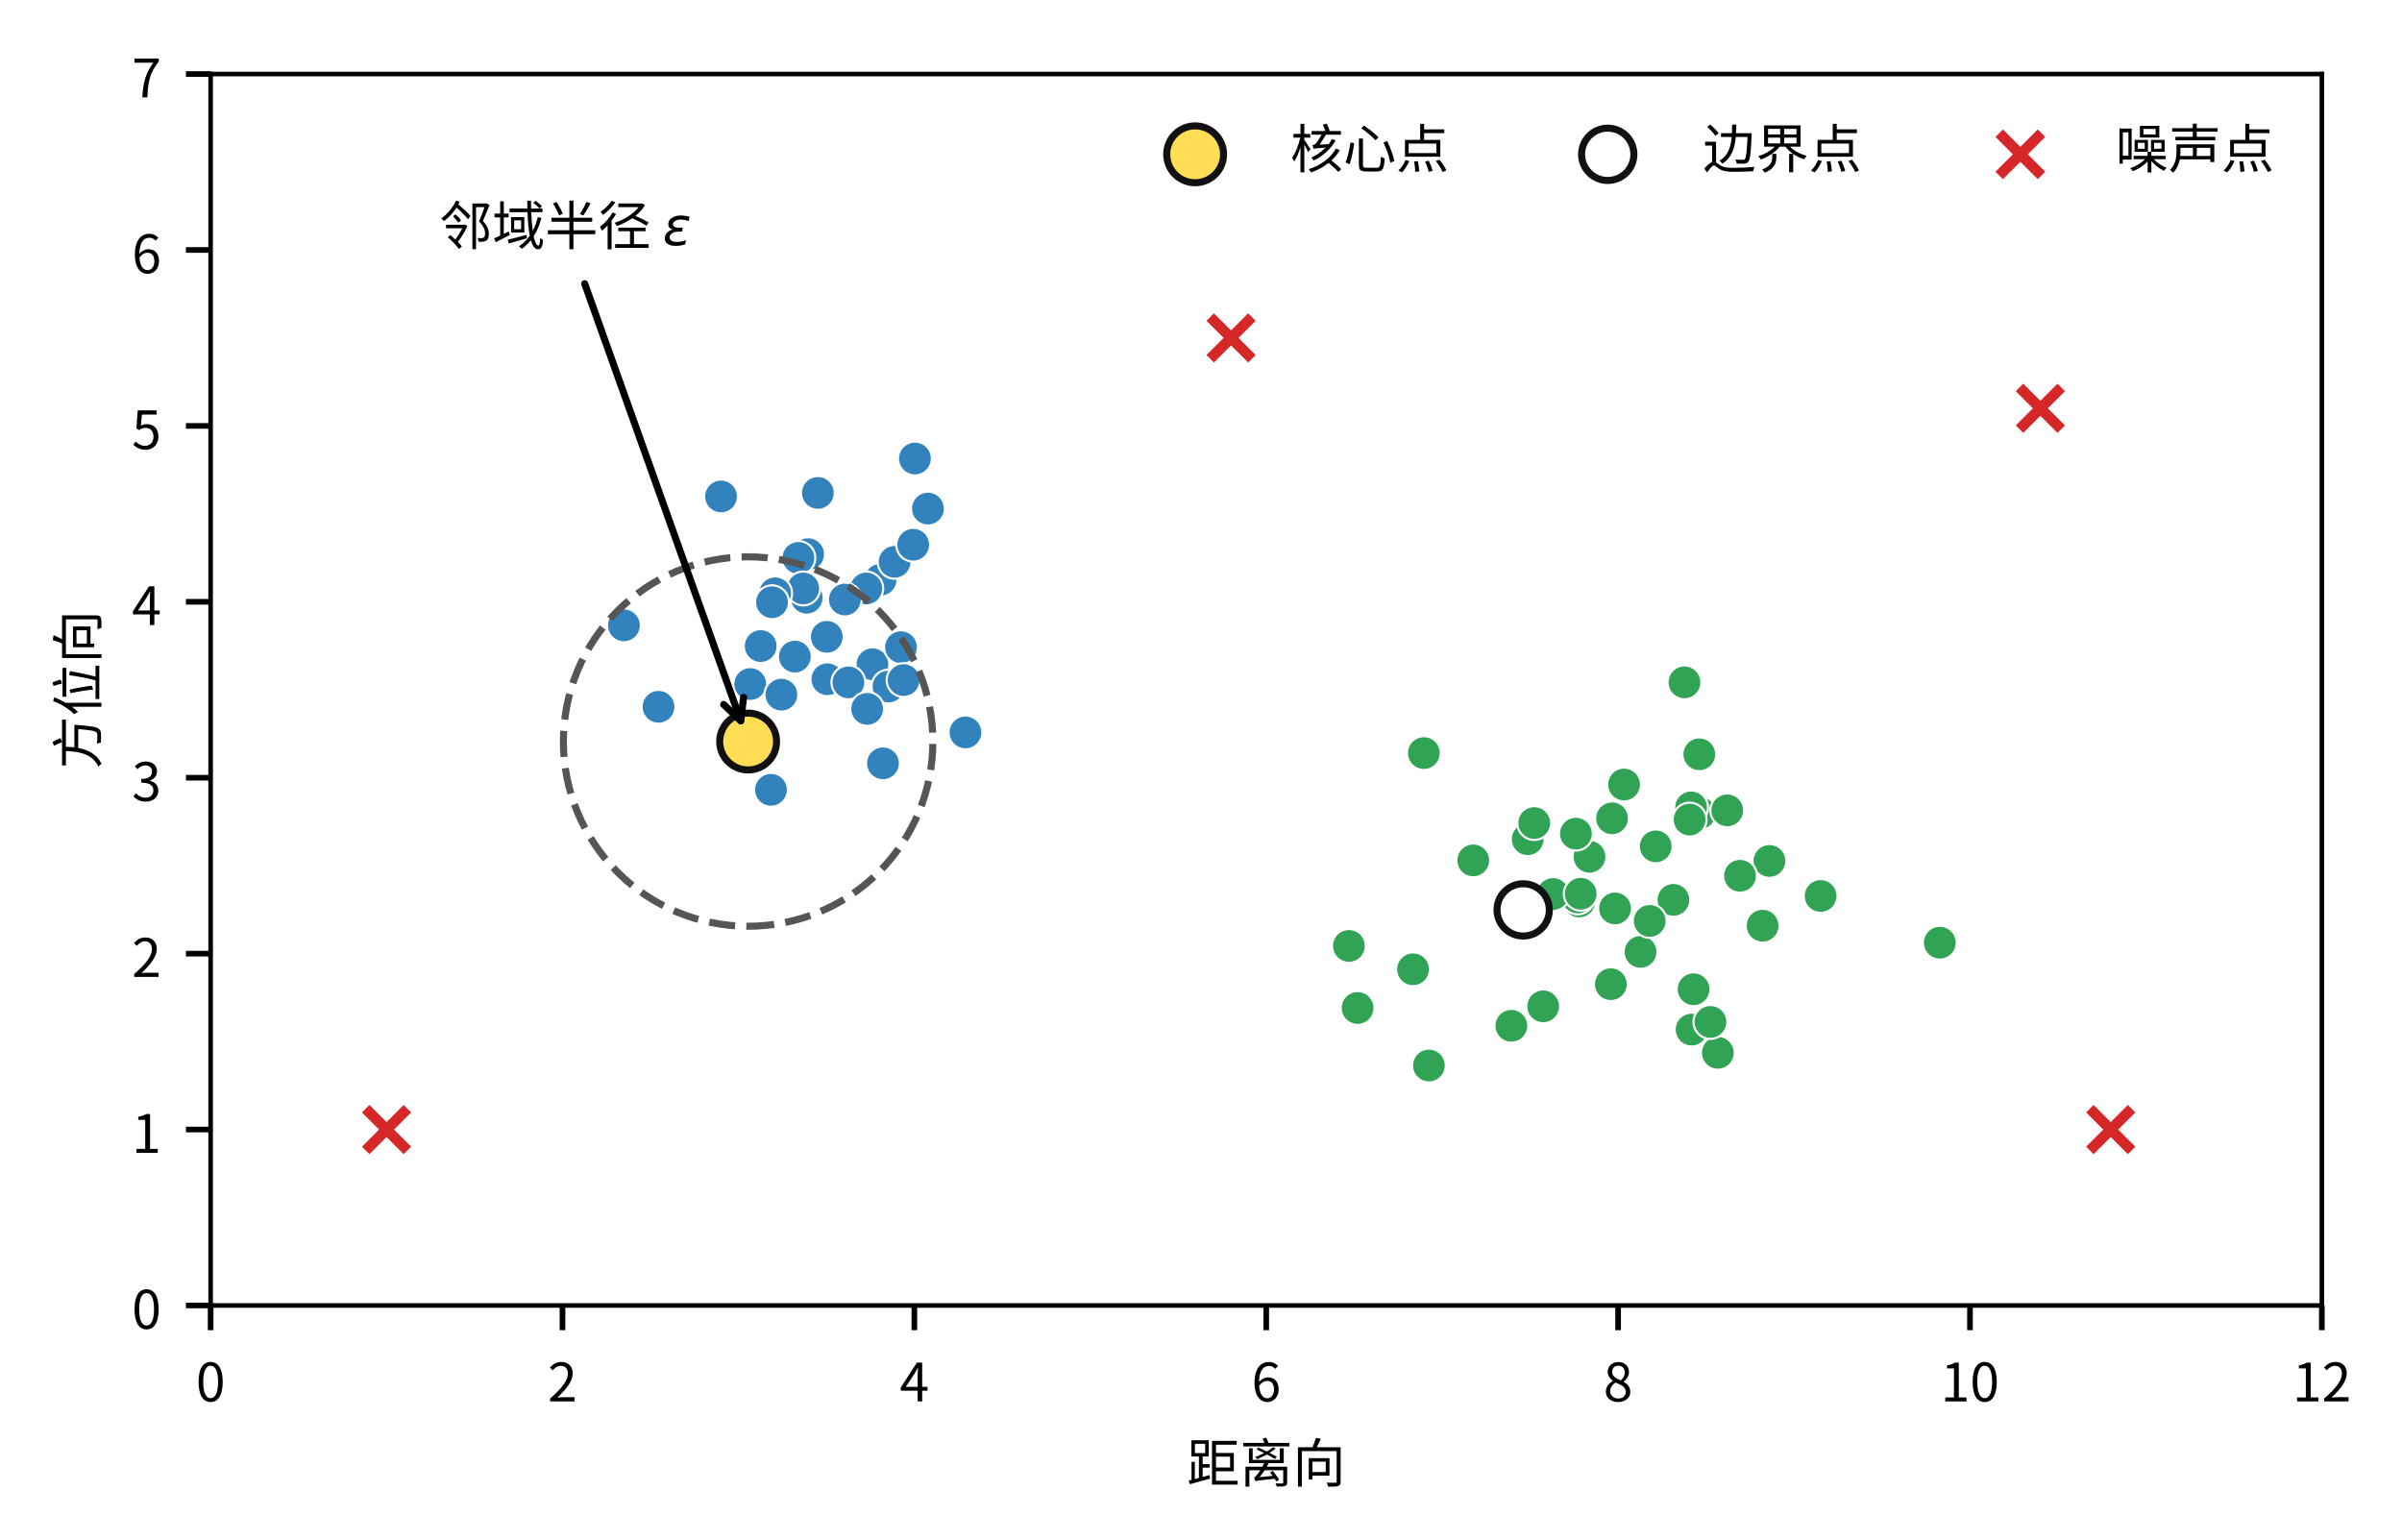
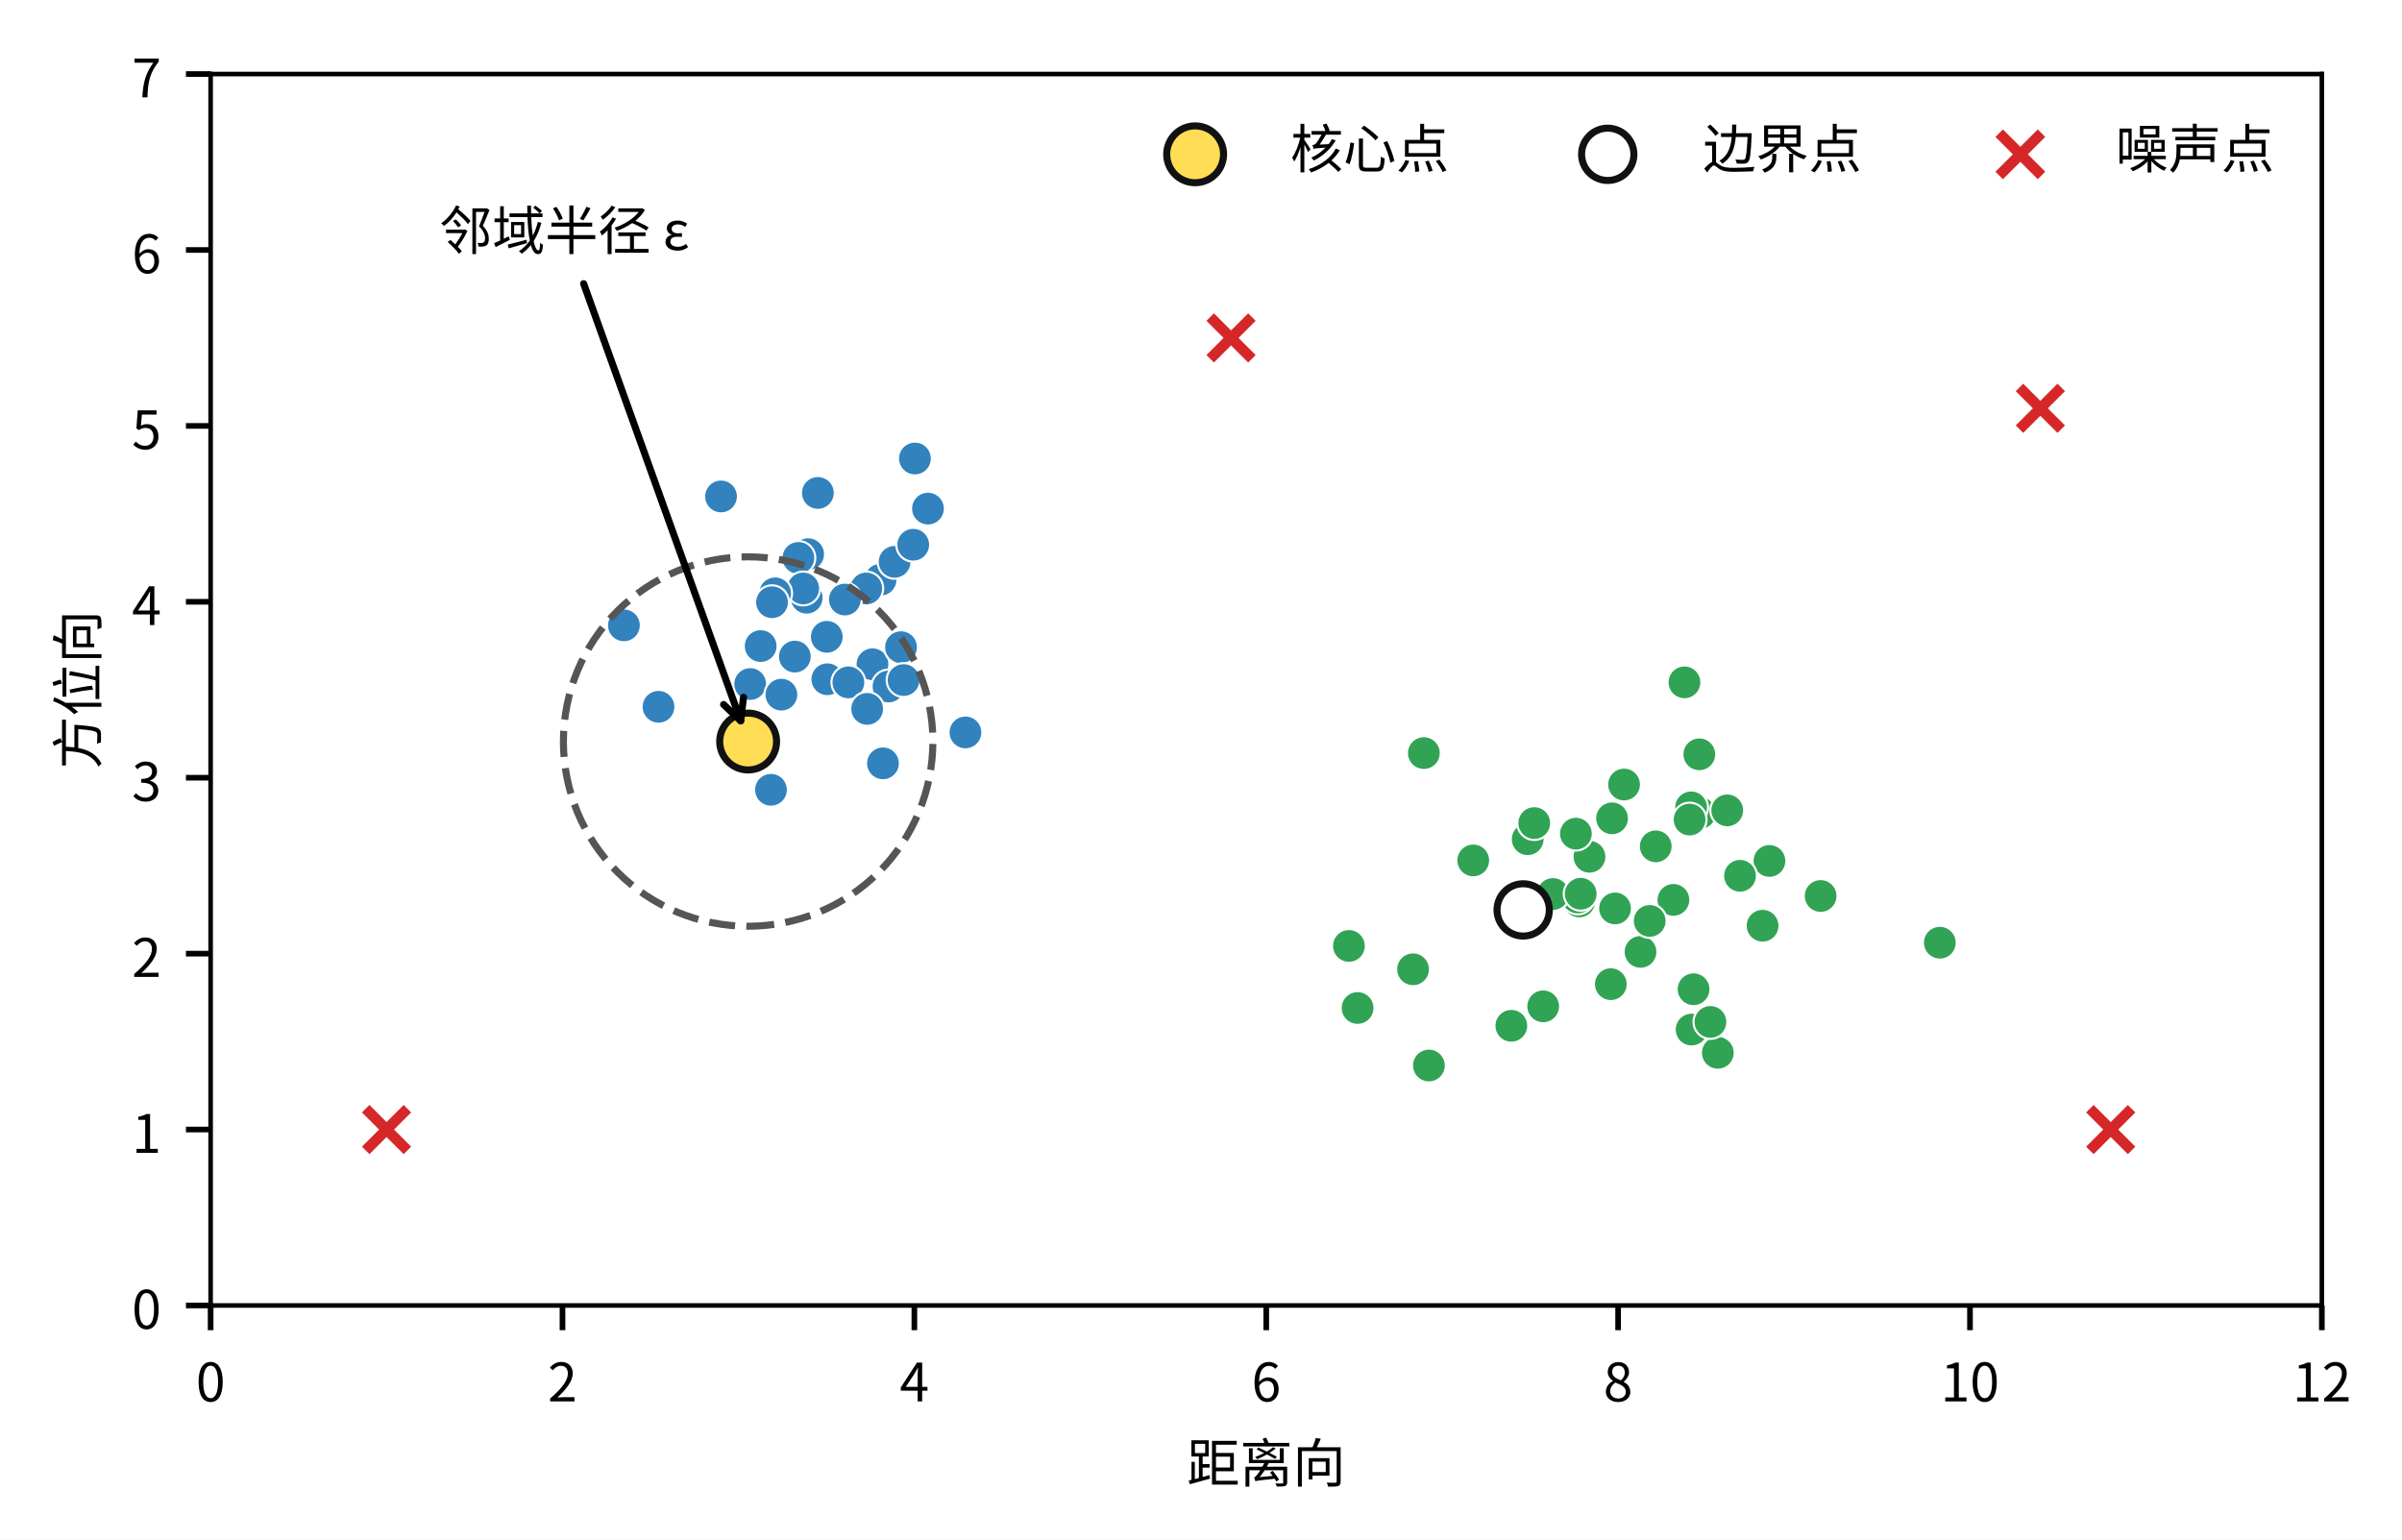
<svg xmlns="http://www.w3.org/2000/svg" xmlns:xlink="http://www.w3.org/1999/xlink" width="340.564pt" height="218.314pt" viewBox="0 0 340.564 218.314" version="1.1">
  <defs>
    <style type="text/css">*{stroke-linejoin: round; stroke-linecap: butt}</style>
  </defs>
  <g id="figure_1">
    <g id="patch_1">
      <path d="M 0 218.314  L 340.564 218.314  L 340.564 0  L 0 0  z " style="fill: #ffffff" />
    </g>
    <g id="axes_1">
      <g id="patch_2">
        <path d="M 29.863 185.114  L 329.201 185.114  L 329.201 10.5  L 29.863 10.5  z " style="fill: #ffffff" />
      </g>
      <g id="PathCollection_1">
        <defs>
-           <path id="mcaa5cb76bc" d="M 0 2.398  C 0.636 2.398 1.246 2.145 1.696 1.696  C 2.145 1.246 2.398 0.636 2.398 0  C 2.398 -0.636 2.145 -1.246 1.696 -1.696  C 1.246 -2.145 0.636 -2.398 0 -2.398  C -0.636 -2.398 -1.246 -2.145 -1.696 -1.696  C -2.145 -1.246 -2.398 -0.636 -2.398 0  C -2.398 0.636 -2.145 1.246 -1.696 1.696  C -1.246 2.145 -0.636 2.398 0 2.398  z " style="stroke: #ffffff; stroke-width: 0.3" />
-         </defs>
-         <g clip-path="url(#p78e17f7d27)">
-           <use xlink:href="#mcaa5cb76bc" x="114.581" y="78.58" style="fill: #3182bd; stroke: #ffffff; stroke-width: 0.3" />
-           <use xlink:href="#mcaa5cb76bc" x="124.849" y="82.197" style="fill: #3182bd; stroke: #ffffff; stroke-width: 0.3" />
-           <use xlink:href="#mcaa5cb76bc" x="136.884" y="103.856" style="fill: #3182bd; stroke: #ffffff; stroke-width: 0.3" />
-           <use xlink:href="#mcaa5cb76bc" x="106.073" y="105.148" style="fill: #3182bd; stroke: #ffffff; stroke-width: 0.3" />
-           <use xlink:href="#mcaa5cb76bc" x="113.197" y="79.112" style="fill: #3182bd; stroke: #ffffff; stroke-width: 0.3" />
-           <use xlink:href="#mcaa5cb76bc" x="114.374" y="84.757" style="fill: #3182bd; stroke: #ffffff; stroke-width: 0.3" />
-           <use xlink:href="#mcaa5cb76bc" x="88.46" y="88.673" style="fill: #3182bd; stroke: #ffffff; stroke-width: 0.3" />
-           <use xlink:href="#mcaa5cb76bc" x="102.232" y="70.395" style="fill: #3182bd; stroke: #ffffff; stroke-width: 0.3" />
-           <use xlink:href="#mcaa5cb76bc" x="126.842" y="79.667" style="fill: #3182bd; stroke: #ffffff; stroke-width: 0.3" />
-           <use xlink:href="#mcaa5cb76bc" x="113.881" y="83.444" style="fill: #3182bd; stroke: #ffffff; stroke-width: 0.3" />
-           <use xlink:href="#mcaa5cb76bc" x="123.701" y="94.19" style="fill: #3182bd; stroke: #ffffff; stroke-width: 0.3" />
-           <use xlink:href="#mcaa5cb76bc" x="107.851" y="91.612" style="fill: #3182bd; stroke: #ffffff; stroke-width: 0.3" />
-           <use xlink:href="#mcaa5cb76bc" x="106.368" y="96.995" style="fill: #3182bd; stroke: #ffffff; stroke-width: 0.3" />
-           <use xlink:href="#mcaa5cb76bc" x="110.787" y="98.5" style="fill: #3182bd; stroke: #ffffff; stroke-width: 0.3" />
-           <use xlink:href="#mcaa5cb76bc" x="125.189" y="108.24" style="fill: #3182bd; stroke: #ffffff; stroke-width: 0.3" />
-           <use xlink:href="#mcaa5cb76bc" x="125.974" y="97.346" style="fill: #3182bd; stroke: #ffffff; stroke-width: 0.3" />
-           <use xlink:href="#mcaa5cb76bc" x="107.185" y="105.487" style="fill: #3182bd; stroke: #ffffff; stroke-width: 0.3" />
-           <use xlink:href="#mcaa5cb76bc" x="112.696" y="93.104" style="fill: #3182bd; stroke: #ffffff; stroke-width: 0.3" />
-           <use xlink:href="#mcaa5cb76bc" x="117.302" y="96.315" style="fill: #3182bd; stroke: #ffffff; stroke-width: 0.3" />
-           <use xlink:href="#mcaa5cb76bc" x="115.961" y="69.897" style="fill: #3182bd; stroke: #ffffff; stroke-width: 0.3" />
-           <use xlink:href="#mcaa5cb76bc" x="120.286" y="96.763" style="fill: #3182bd; stroke: #ffffff; stroke-width: 0.3" />
-           <use xlink:href="#mcaa5cb76bc" x="127.751" y="91.769" style="fill: #3182bd; stroke: #ffffff; stroke-width: 0.3" />
-           <use xlink:href="#mcaa5cb76bc" x="122.823" y="83.445" style="fill: #3182bd; stroke: #ffffff; stroke-width: 0.3" />
-           <use xlink:href="#mcaa5cb76bc" x="109.31" y="111.991" style="fill: #3182bd; stroke: #ffffff; stroke-width: 0.3" />
-           <use xlink:href="#mcaa5cb76bc" x="109.905" y="84.133" style="fill: #3182bd; stroke: #ffffff; stroke-width: 0.3" />
-           <use xlink:href="#mcaa5cb76bc" x="109.46" y="85.396" style="fill: #3182bd; stroke: #ffffff; stroke-width: 0.3" />
-           <use xlink:href="#mcaa5cb76bc" x="128.114" y="96.431" style="fill: #3182bd; stroke: #ffffff; stroke-width: 0.3" />
-           <use xlink:href="#mcaa5cb76bc" x="131.569" y="72.119" style="fill: #3182bd; stroke: #ffffff; stroke-width: 0.3" />
-           <use xlink:href="#mcaa5cb76bc" x="129.479" y="77.241" style="fill: #3182bd; stroke: #ffffff; stroke-width: 0.3" />
-           <use xlink:href="#mcaa5cb76bc" x="129.723" y="65.016" style="fill: #3182bd; stroke: #ffffff; stroke-width: 0.3" />
-           <use xlink:href="#mcaa5cb76bc" x="117.225" y="90.3" style="fill: #3182bd; stroke: #ffffff; stroke-width: 0.3" />
-           <use xlink:href="#mcaa5cb76bc" x="122.95" y="100.518" style="fill: #3182bd; stroke: #ffffff; stroke-width: 0.3" />
-           <use xlink:href="#mcaa5cb76bc" x="93.366" y="100.224" style="fill: #3182bd; stroke: #ffffff; stroke-width: 0.3" />
-           <use xlink:href="#mcaa5cb76bc" x="119.787" y="85.014" style="fill: #3182bd; stroke: #ffffff; stroke-width: 0.3" />
+           <path id="m30a1dad2f6" d="M 0 2.398  C 0.636 2.398 1.246 2.145 1.696 1.696  C 2.145 1.246 2.398 0.636 2.398 0  C 2.398 -0.636 2.145 -1.246 1.696 -1.696  C 1.246 -2.145 0.636 -2.398 0 -2.398  C -0.636 -2.398 -1.246 -2.145 -1.696 -1.696  C -2.145 -1.246 -2.398 -0.636 -2.398 0  C -2.398 0.636 -2.145 1.246 -1.696 1.696  C -1.246 2.145 -0.636 2.398 0 2.398  z " style="stroke: #ffffff; stroke-width: 0.3" />
+         </defs>
+         <g clip-path="url(#p249bb7aa78)">
+           <use xlink:href="#m30a1dad2f6" x="114.581" y="78.58" style="fill: #3182bd; stroke: #ffffff; stroke-width: 0.3" />
+           <use xlink:href="#m30a1dad2f6" x="124.849" y="82.197" style="fill: #3182bd; stroke: #ffffff; stroke-width: 0.3" />
+           <use xlink:href="#m30a1dad2f6" x="136.884" y="103.856" style="fill: #3182bd; stroke: #ffffff; stroke-width: 0.3" />
+           <use xlink:href="#m30a1dad2f6" x="106.073" y="105.148" style="fill: #3182bd; stroke: #ffffff; stroke-width: 0.3" />
+           <use xlink:href="#m30a1dad2f6" x="113.197" y="79.112" style="fill: #3182bd; stroke: #ffffff; stroke-width: 0.3" />
+           <use xlink:href="#m30a1dad2f6" x="114.374" y="84.757" style="fill: #3182bd; stroke: #ffffff; stroke-width: 0.3" />
+           <use xlink:href="#m30a1dad2f6" x="88.46" y="88.673" style="fill: #3182bd; stroke: #ffffff; stroke-width: 0.3" />
+           <use xlink:href="#m30a1dad2f6" x="102.232" y="70.395" style="fill: #3182bd; stroke: #ffffff; stroke-width: 0.3" />
+           <use xlink:href="#m30a1dad2f6" x="126.842" y="79.667" style="fill: #3182bd; stroke: #ffffff; stroke-width: 0.3" />
+           <use xlink:href="#m30a1dad2f6" x="113.881" y="83.444" style="fill: #3182bd; stroke: #ffffff; stroke-width: 0.3" />
+           <use xlink:href="#m30a1dad2f6" x="123.701" y="94.19" style="fill: #3182bd; stroke: #ffffff; stroke-width: 0.3" />
+           <use xlink:href="#m30a1dad2f6" x="107.851" y="91.612" style="fill: #3182bd; stroke: #ffffff; stroke-width: 0.3" />
+           <use xlink:href="#m30a1dad2f6" x="106.368" y="96.995" style="fill: #3182bd; stroke: #ffffff; stroke-width: 0.3" />
+           <use xlink:href="#m30a1dad2f6" x="110.787" y="98.5" style="fill: #3182bd; stroke: #ffffff; stroke-width: 0.3" />
+           <use xlink:href="#m30a1dad2f6" x="125.189" y="108.24" style="fill: #3182bd; stroke: #ffffff; stroke-width: 0.3" />
+           <use xlink:href="#m30a1dad2f6" x="125.974" y="97.346" style="fill: #3182bd; stroke: #ffffff; stroke-width: 0.3" />
+           <use xlink:href="#m30a1dad2f6" x="107.185" y="105.487" style="fill: #3182bd; stroke: #ffffff; stroke-width: 0.3" />
+           <use xlink:href="#m30a1dad2f6" x="112.696" y="93.104" style="fill: #3182bd; stroke: #ffffff; stroke-width: 0.3" />
+           <use xlink:href="#m30a1dad2f6" x="117.302" y="96.315" style="fill: #3182bd; stroke: #ffffff; stroke-width: 0.3" />
+           <use xlink:href="#m30a1dad2f6" x="115.961" y="69.897" style="fill: #3182bd; stroke: #ffffff; stroke-width: 0.3" />
+           <use xlink:href="#m30a1dad2f6" x="120.286" y="96.763" style="fill: #3182bd; stroke: #ffffff; stroke-width: 0.3" />
+           <use xlink:href="#m30a1dad2f6" x="127.751" y="91.769" style="fill: #3182bd; stroke: #ffffff; stroke-width: 0.3" />
+           <use xlink:href="#m30a1dad2f6" x="122.823" y="83.445" style="fill: #3182bd; stroke: #ffffff; stroke-width: 0.3" />
+           <use xlink:href="#m30a1dad2f6" x="109.31" y="111.991" style="fill: #3182bd; stroke: #ffffff; stroke-width: 0.3" />
+           <use xlink:href="#m30a1dad2f6" x="109.905" y="84.133" style="fill: #3182bd; stroke: #ffffff; stroke-width: 0.3" />
+           <use xlink:href="#m30a1dad2f6" x="109.46" y="85.396" style="fill: #3182bd; stroke: #ffffff; stroke-width: 0.3" />
+           <use xlink:href="#m30a1dad2f6" x="128.114" y="96.431" style="fill: #3182bd; stroke: #ffffff; stroke-width: 0.3" />
+           <use xlink:href="#m30a1dad2f6" x="131.569" y="72.119" style="fill: #3182bd; stroke: #ffffff; stroke-width: 0.3" />
+           <use xlink:href="#m30a1dad2f6" x="129.479" y="77.241" style="fill: #3182bd; stroke: #ffffff; stroke-width: 0.3" />
+           <use xlink:href="#m30a1dad2f6" x="129.723" y="65.016" style="fill: #3182bd; stroke: #ffffff; stroke-width: 0.3" />
+           <use xlink:href="#m30a1dad2f6" x="117.225" y="90.3" style="fill: #3182bd; stroke: #ffffff; stroke-width: 0.3" />
+           <use xlink:href="#m30a1dad2f6" x="122.95" y="100.518" style="fill: #3182bd; stroke: #ffffff; stroke-width: 0.3" />
+           <use xlink:href="#m30a1dad2f6" x="93.366" y="100.224" style="fill: #3182bd; stroke: #ffffff; stroke-width: 0.3" />
+           <use xlink:href="#m30a1dad2f6" x="119.787" y="85.014" style="fill: #3182bd; stroke: #ffffff; stroke-width: 0.3" />
        </g>
      </g>
      <g id="PathCollection_2">
        <defs>
-           <path id="m6c5a40975c" d="M 0 2.398  C 0.636 2.398 1.246 2.145 1.696 1.696  C 2.145 1.246 2.398 0.636 2.398 0  C 2.398 -0.636 2.145 -1.246 1.696 -1.696  C 1.246 -2.145 0.636 -2.398 0 -2.398  C -0.636 -2.398 -1.246 -2.145 -1.696 -1.696  C -2.145 -1.246 -2.398 -0.636 -2.398 0  C -2.398 0.636 -2.145 1.246 -1.696 1.696  C -1.246 2.145 -0.636 2.398 0 2.398  z " style="stroke: #ffffff; stroke-width: 0.3" />
-         </defs>
-         <g clip-path="url(#p78e17f7d27)">
-           <use xlink:href="#m6c5a40975c" x="202.595" y="151.087" style="fill: #31a354; stroke: #ffffff; stroke-width: 0.3" />
-           <use xlink:href="#m6c5a40975c" x="223.901" y="127.827" style="fill: #31a354; stroke: #ffffff; stroke-width: 0.3" />
-           <use xlink:href="#m6c5a40975c" x="228.562" y="116.036" style="fill: #31a354; stroke: #ffffff; stroke-width: 0.3" />
-           <use xlink:href="#m6c5a40975c" x="250.879" y="122.079" style="fill: #31a354; stroke: #ffffff; stroke-width: 0.3" />
-           <use xlink:href="#m6c5a40975c" x="240.12" y="140.272" style="fill: #31a354; stroke: #ffffff; stroke-width: 0.3" />
-           <use xlink:href="#m6c5a40975c" x="208.882" y="122.005" style="fill: #31a354; stroke: #ffffff; stroke-width: 0.3" />
-           <use xlink:href="#m6c5a40975c" x="241.028" y="115.283" style="fill: #31a354; stroke: #ffffff; stroke-width: 0.3" />
-           <use xlink:href="#m6c5a40975c" x="239.772" y="114.488" style="fill: #31a354; stroke: #ffffff; stroke-width: 0.3" />
-           <use xlink:href="#m6c5a40975c" x="243.562" y="149.286" style="fill: #31a354; stroke: #ffffff; stroke-width: 0.3" />
-           <use xlink:href="#m6c5a40975c" x="216.602" y="119.002" style="fill: #31a354; stroke: #ffffff; stroke-width: 0.3" />
-           <use xlink:href="#m6c5a40975c" x="239.84" y="145.992" style="fill: #31a354; stroke: #ffffff; stroke-width: 0.3" />
-           <use xlink:href="#m6c5a40975c" x="249.905" y="131.267" style="fill: #31a354; stroke: #ffffff; stroke-width: 0.3" />
-           <use xlink:href="#m6c5a40975c" x="225.363" y="121.49" style="fill: #31a354; stroke: #ffffff; stroke-width: 0.3" />
-           <use xlink:href="#m6c5a40975c" x="242.511" y="144.908" style="fill: #31a354; stroke: #ffffff; stroke-width: 0.3" />
-           <use xlink:href="#m6c5a40975c" x="246.707" y="124.186" style="fill: #31a354; stroke: #ffffff; stroke-width: 0.3" />
-           <use xlink:href="#m6c5a40975c" x="215.962" y="129.023" style="fill: #31a354; stroke: #ffffff; stroke-width: 0.3" />
-           <use xlink:href="#m6c5a40975c" x="191.254" y="134.132" style="fill: #31a354; stroke: #ffffff; stroke-width: 0.3" />
-           <use xlink:href="#m6c5a40975c" x="232.598" y="134.974" style="fill: #31a354; stroke: #ffffff; stroke-width: 0.3" />
-           <use xlink:href="#m6c5a40975c" x="223.694" y="127.26" style="fill: #31a354; stroke: #ffffff; stroke-width: 0.3" />
-           <use xlink:href="#m6c5a40975c" x="230.266" y="111.244" style="fill: #31a354; stroke: #ffffff; stroke-width: 0.3" />
-           <use xlink:href="#m6c5a40975c" x="228.987" y="128.813" style="fill: #31a354; stroke: #ffffff; stroke-width: 0.3" />
-           <use xlink:href="#m6c5a40975c" x="238.827" y="96.756" style="fill: #31a354; stroke: #ffffff; stroke-width: 0.3" />
-           <use xlink:href="#m6c5a40975c" x="223.437" y="118.21" style="fill: #31a354; stroke: #ffffff; stroke-width: 0.3" />
-           <use xlink:href="#m6c5a40975c" x="201.88" y="106.787" style="fill: #31a354; stroke: #ffffff; stroke-width: 0.3" />
-           <use xlink:href="#m6c5a40975c" x="240.935" y="106.961" style="fill: #31a354; stroke: #ffffff; stroke-width: 0.3" />
-           <use xlink:href="#m6c5a40975c" x="228.39" y="139.554" style="fill: #31a354; stroke: #ffffff; stroke-width: 0.3" />
-           <use xlink:href="#m6c5a40975c" x="244.894" y="114.908" style="fill: #31a354; stroke: #ffffff; stroke-width: 0.3" />
-           <use xlink:href="#m6c5a40975c" x="214.282" y="145.455" style="fill: #31a354; stroke: #ffffff; stroke-width: 0.3" />
-           <use xlink:href="#m6c5a40975c" x="237.264" y="127.598" style="fill: #31a354; stroke: #ffffff; stroke-width: 0.3" />
-           <use xlink:href="#m6c5a40975c" x="275.034" y="133.674" style="fill: #31a354; stroke: #ffffff; stroke-width: 0.3" />
-           <use xlink:href="#m6c5a40975c" x="220.192" y="126.766" style="fill: #31a354; stroke: #ffffff; stroke-width: 0.3" />
-           <use xlink:href="#m6c5a40975c" x="200.347" y="137.444" style="fill: #31a354; stroke: #ffffff; stroke-width: 0.3" />
-           <use xlink:href="#m6c5a40975c" x="258.134" y="127.049" style="fill: #31a354; stroke: #ffffff; stroke-width: 0.3" />
-           <use xlink:href="#m6c5a40975c" x="218.798" y="142.696" style="fill: #31a354; stroke: #ffffff; stroke-width: 0.3" />
-           <use xlink:href="#m6c5a40975c" x="239.558" y="116.215" style="fill: #31a354; stroke: #ffffff; stroke-width: 0.3" />
-           <use xlink:href="#m6c5a40975c" x="233.9" y="130.586" style="fill: #31a354; stroke: #ffffff; stroke-width: 0.3" />
-           <use xlink:href="#m6c5a40975c" x="234.757" y="120.011" style="fill: #31a354; stroke: #ffffff; stroke-width: 0.3" />
-           <use xlink:href="#m6c5a40975c" x="217.532" y="116.708" style="fill: #31a354; stroke: #ffffff; stroke-width: 0.3" />
-           <use xlink:href="#m6c5a40975c" x="192.484" y="142.931" style="fill: #31a354; stroke: #ffffff; stroke-width: 0.3" />
-           <use xlink:href="#m6c5a40975c" x="224.115" y="126.735" style="fill: #31a354; stroke: #ffffff; stroke-width: 0.3" />
+           <path id="m0a9e450198" d="M 0 2.398  C 0.636 2.398 1.246 2.145 1.696 1.696  C 2.145 1.246 2.398 0.636 2.398 0  C 2.398 -0.636 2.145 -1.246 1.696 -1.696  C 1.246 -2.145 0.636 -2.398 0 -2.398  C -0.636 -2.398 -1.246 -2.145 -1.696 -1.696  C -2.145 -1.246 -2.398 -0.636 -2.398 0  C -2.398 0.636 -2.145 1.246 -1.696 1.696  C -1.246 2.145 -0.636 2.398 0 2.398  z " style="stroke: #ffffff; stroke-width: 0.3" />
+         </defs>
+         <g clip-path="url(#p249bb7aa78)">
+           <use xlink:href="#m0a9e450198" x="202.595" y="151.087" style="fill: #31a354; stroke: #ffffff; stroke-width: 0.3" />
+           <use xlink:href="#m0a9e450198" x="223.901" y="127.827" style="fill: #31a354; stroke: #ffffff; stroke-width: 0.3" />
+           <use xlink:href="#m0a9e450198" x="228.562" y="116.036" style="fill: #31a354; stroke: #ffffff; stroke-width: 0.3" />
+           <use xlink:href="#m0a9e450198" x="250.879" y="122.079" style="fill: #31a354; stroke: #ffffff; stroke-width: 0.3" />
+           <use xlink:href="#m0a9e450198" x="240.12" y="140.272" style="fill: #31a354; stroke: #ffffff; stroke-width: 0.3" />
+           <use xlink:href="#m0a9e450198" x="208.882" y="122.005" style="fill: #31a354; stroke: #ffffff; stroke-width: 0.3" />
+           <use xlink:href="#m0a9e450198" x="241.028" y="115.283" style="fill: #31a354; stroke: #ffffff; stroke-width: 0.3" />
+           <use xlink:href="#m0a9e450198" x="239.772" y="114.488" style="fill: #31a354; stroke: #ffffff; stroke-width: 0.3" />
+           <use xlink:href="#m0a9e450198" x="243.562" y="149.286" style="fill: #31a354; stroke: #ffffff; stroke-width: 0.3" />
+           <use xlink:href="#m0a9e450198" x="216.602" y="119.002" style="fill: #31a354; stroke: #ffffff; stroke-width: 0.3" />
+           <use xlink:href="#m0a9e450198" x="239.84" y="145.992" style="fill: #31a354; stroke: #ffffff; stroke-width: 0.3" />
+           <use xlink:href="#m0a9e450198" x="249.905" y="131.267" style="fill: #31a354; stroke: #ffffff; stroke-width: 0.3" />
+           <use xlink:href="#m0a9e450198" x="225.363" y="121.49" style="fill: #31a354; stroke: #ffffff; stroke-width: 0.3" />
+           <use xlink:href="#m0a9e450198" x="242.511" y="144.908" style="fill: #31a354; stroke: #ffffff; stroke-width: 0.3" />
+           <use xlink:href="#m0a9e450198" x="246.707" y="124.186" style="fill: #31a354; stroke: #ffffff; stroke-width: 0.3" />
+           <use xlink:href="#m0a9e450198" x="215.962" y="129.023" style="fill: #31a354; stroke: #ffffff; stroke-width: 0.3" />
+           <use xlink:href="#m0a9e450198" x="191.254" y="134.132" style="fill: #31a354; stroke: #ffffff; stroke-width: 0.3" />
+           <use xlink:href="#m0a9e450198" x="232.598" y="134.974" style="fill: #31a354; stroke: #ffffff; stroke-width: 0.3" />
+           <use xlink:href="#m0a9e450198" x="223.694" y="127.26" style="fill: #31a354; stroke: #ffffff; stroke-width: 0.3" />
+           <use xlink:href="#m0a9e450198" x="230.266" y="111.244" style="fill: #31a354; stroke: #ffffff; stroke-width: 0.3" />
+           <use xlink:href="#m0a9e450198" x="228.987" y="128.813" style="fill: #31a354; stroke: #ffffff; stroke-width: 0.3" />
+           <use xlink:href="#m0a9e450198" x="238.827" y="96.756" style="fill: #31a354; stroke: #ffffff; stroke-width: 0.3" />
+           <use xlink:href="#m0a9e450198" x="223.437" y="118.21" style="fill: #31a354; stroke: #ffffff; stroke-width: 0.3" />
+           <use xlink:href="#m0a9e450198" x="201.88" y="106.787" style="fill: #31a354; stroke: #ffffff; stroke-width: 0.3" />
+           <use xlink:href="#m0a9e450198" x="240.935" y="106.961" style="fill: #31a354; stroke: #ffffff; stroke-width: 0.3" />
+           <use xlink:href="#m0a9e450198" x="228.39" y="139.554" style="fill: #31a354; stroke: #ffffff; stroke-width: 0.3" />
+           <use xlink:href="#m0a9e450198" x="244.894" y="114.908" style="fill: #31a354; stroke: #ffffff; stroke-width: 0.3" />
+           <use xlink:href="#m0a9e450198" x="214.282" y="145.455" style="fill: #31a354; stroke: #ffffff; stroke-width: 0.3" />
+           <use xlink:href="#m0a9e450198" x="237.264" y="127.598" style="fill: #31a354; stroke: #ffffff; stroke-width: 0.3" />
+           <use xlink:href="#m0a9e450198" x="275.034" y="133.674" style="fill: #31a354; stroke: #ffffff; stroke-width: 0.3" />
+           <use xlink:href="#m0a9e450198" x="220.192" y="126.766" style="fill: #31a354; stroke: #ffffff; stroke-width: 0.3" />
+           <use xlink:href="#m0a9e450198" x="200.347" y="137.444" style="fill: #31a354; stroke: #ffffff; stroke-width: 0.3" />
+           <use xlink:href="#m0a9e450198" x="258.134" y="127.049" style="fill: #31a354; stroke: #ffffff; stroke-width: 0.3" />
+           <use xlink:href="#m0a9e450198" x="218.798" y="142.696" style="fill: #31a354; stroke: #ffffff; stroke-width: 0.3" />
+           <use xlink:href="#m0a9e450198" x="239.558" y="116.215" style="fill: #31a354; stroke: #ffffff; stroke-width: 0.3" />
+           <use xlink:href="#m0a9e450198" x="233.9" y="130.586" style="fill: #31a354; stroke: #ffffff; stroke-width: 0.3" />
+           <use xlink:href="#m0a9e450198" x="234.757" y="120.011" style="fill: #31a354; stroke: #ffffff; stroke-width: 0.3" />
+           <use xlink:href="#m0a9e450198" x="217.532" y="116.708" style="fill: #31a354; stroke: #ffffff; stroke-width: 0.3" />
+           <use xlink:href="#m0a9e450198" x="192.484" y="142.931" style="fill: #31a354; stroke: #ffffff; stroke-width: 0.3" />
+           <use xlink:href="#m0a9e450198" x="224.115" y="126.735" style="fill: #31a354; stroke: #ffffff; stroke-width: 0.3" />
        </g>
      </g>
      <g id="PathCollection_3">
        <defs>
-           <path id="mc03451ffd2" d="M -2.958 2.958  L 2.958 -2.958  M -2.958 -2.958  L 2.958 2.958  " style="stroke: #d62728; stroke-width: 1.5" />
-         </defs>
-         <g clip-path="url(#p78e17f7d27)">
-           <use xlink:href="#mc03451ffd2" x="54.807" y="160.169" style="fill: #d62728; stroke: #d62728; stroke-width: 1.5" />
-           <use xlink:href="#mc03451ffd2" x="174.543" y="47.917" style="fill: #d62728; stroke: #d62728; stroke-width: 1.5" />
-           <use xlink:href="#mc03451ffd2" x="289.289" y="57.895" style="fill: #d62728; stroke: #d62728; stroke-width: 1.5" />
-           <use xlink:href="#mc03451ffd2" x="299.267" y="160.169" style="fill: #d62728; stroke: #d62728; stroke-width: 1.5" />
+           <path id="m1665029612" d="M -2.958 2.958  L 2.958 -2.958  M -2.958 -2.958  L 2.958 2.958  " style="stroke: #d62728; stroke-width: 1.5" />
+         </defs>
+         <g clip-path="url(#p249bb7aa78)">
+           <use xlink:href="#m1665029612" x="54.807" y="160.169" style="fill: #d62728; stroke: #d62728; stroke-width: 1.5" />
+           <use xlink:href="#m1665029612" x="174.543" y="47.917" style="fill: #d62728; stroke: #d62728; stroke-width: 1.5" />
+           <use xlink:href="#m1665029612" x="289.289" y="57.895" style="fill: #d62728; stroke: #d62728; stroke-width: 1.5" />
+           <use xlink:href="#m1665029612" x="299.267" y="160.169" style="fill: #d62728; stroke: #d62728; stroke-width: 1.5" />
        </g>
      </g>
      <g id="patch_3">
-         <path d="M 106.073 131.34  C 113.02 131.34 119.682 128.581 124.594 123.669  C 129.506 118.757 132.266 112.095 132.266 105.148  C 132.266 98.202 129.506 91.539 124.594 86.628  C 119.682 81.716 113.02 78.956 106.073 78.956  C 99.127 78.956 92.465 81.716 87.553 86.628  C 82.641 91.539 79.881 98.202 79.881 105.148  C 79.881 112.095 82.641 118.757 87.553 123.669  C 92.465 128.581 99.127 131.34 106.073 131.34  L 106.073 131.34  z " clip-path="url(#p78e17f7d27)" style="fill: none; stroke-dasharray: 3.7,1.6; stroke-dashoffset: 0; stroke: #555555; stroke-linejoin: miter" />
+         <path d="M 106.073 131.34  C 113.02 131.34 119.682 128.581 124.594 123.669  C 129.506 118.757 132.266 112.095 132.266 105.148  C 132.266 98.202 129.506 91.539 124.594 86.628  C 119.682 81.716 113.02 78.956 106.073 78.956  C 99.127 78.956 92.465 81.716 87.553 86.628  C 82.641 91.539 79.881 98.202 79.881 105.148  C 79.881 112.095 82.641 118.757 87.553 123.669  C 92.465 128.581 99.127 131.34 106.073 131.34  L 106.073 131.34  z " clip-path="url(#p249bb7aa78)" style="fill: none; stroke-dasharray: 3.7,1.6; stroke-dashoffset: 0; stroke: #555555; stroke-linejoin: miter" />
      </g>
      <g id="PathCollection_4">
        <defs>
-           <path id="mb8d7a229e9" d="M 0 4.031  C 1.069 4.031 2.094 3.606 2.85 2.85  C 3.606 2.094 4.031 1.069 4.031 0  C 4.031 -1.069 3.606 -2.094 2.85 -2.85  C 2.094 -3.606 1.069 -4.031 0 -4.031  C -1.069 -4.031 -2.094 -3.606 -2.85 -2.85  C -3.606 -2.094 -4.031 -1.069 -4.031 0  C -4.031 1.069 -3.606 2.094 -2.85 2.85  C -2.094 3.606 -1.069 4.031 0 4.031  z " style="stroke: #111111" />
-         </defs>
-         <g clip-path="url(#p78e17f7d27)">
-           <use xlink:href="#mb8d7a229e9" x="106.073" y="105.148" style="fill: #ffdd55; stroke: #111111" />
+           <path id="m9000fb6154" d="M 0 4.031  C 1.069 4.031 2.094 3.606 2.85 2.85  C 3.606 2.094 4.031 1.069 4.031 0  C 4.031 -1.069 3.606 -2.094 2.85 -2.85  C 2.094 -3.606 1.069 -4.031 0 -4.031  C -1.069 -4.031 -2.094 -3.606 -2.85 -2.85  C -3.606 -2.094 -4.031 -1.069 -4.031 0  C -4.031 1.069 -3.606 2.094 -2.85 2.85  C -2.094 3.606 -1.069 4.031 0 4.031  z " style="stroke: #111111" />
+         </defs>
+         <g clip-path="url(#p249bb7aa78)">
+           <use xlink:href="#m9000fb6154" x="106.073" y="105.148" style="fill: #ffdd55; stroke: #111111" />
        </g>
      </g>
      <g id="PathCollection_5">
        <defs>
-           <path id="m95bb4e2ba8" d="M 0 3.708  C 0.983 3.708 1.927 3.317 2.622 2.622  C 3.317 1.927 3.708 0.983 3.708 0  C 3.708 -0.983 3.317 -1.927 2.622 -2.622  C 1.927 -3.317 0.983 -3.708 0 -3.708  C -0.983 -3.708 -1.927 -3.317 -2.622 -2.622  C -3.317 -1.927 -3.708 -0.983 -3.708 0  C -3.708 0.983 -3.317 1.927 -2.622 2.622  C -1.927 3.317 -0.983 3.708 0 3.708  z " style="stroke: #111111" />
-         </defs>
-         <g clip-path="url(#p78e17f7d27)">
-           <use xlink:href="#m95bb4e2ba8" x="215.962" y="129.023" style="fill: #ffffff; stroke: #111111" />
+           <path id="me52d5ea23e" d="M 0 3.708  C 0.983 3.708 1.927 3.317 2.622 2.622  C 3.317 1.927 3.708 0.983 3.708 0  C 3.708 -0.983 3.317 -1.927 2.622 -2.622  C 1.927 -3.317 0.983 -3.708 0 -3.708  C -0.983 -3.708 -1.927 -3.317 -2.622 -2.622  C -3.317 -1.927 -3.708 -0.983 -3.708 0  C -3.708 0.983 -3.317 1.927 -2.622 2.622  C -1.927 3.317 -0.983 3.708 0 3.708  z " style="stroke: #111111" />
+         </defs>
+         <g clip-path="url(#p249bb7aa78)">
+           <use xlink:href="#me52d5ea23e" x="215.962" y="129.023" style="fill: #ffffff; stroke: #111111" />
        </g>
      </g>
      <g id="PathCollection_6" />
      <g id="matplotlib.axis_1">
        <g id="xtick_1">
          <g id="line2d_1">
            <defs>
-               <path id="m4516735d22" d="M 0 0  L 0 3.5  " style="stroke: #000000; stroke-width: 0.8" />
+               <path id="m0b676bad38" d="M 0 0  L 0 3.5  " style="stroke: #000000; stroke-width: 0.8" />
            </defs>
            <g>
-               <use xlink:href="#m4516735d22" x="29.863" y="185.114" style="stroke: #000000; stroke-width: 0.8" />
+               <use xlink:href="#m0b676bad38" x="29.863" y="185.114" style="stroke: #000000; stroke-width: 0.8" />
            </g>
          </g>
          <g id="text_1">
-             <text style="font-size: 7.5px; font-family: 'Noto Sans CJK SC', 'Source Han Sans CN', 'DejaVu Sans', sans-serif; text-anchor: middle" x="29.863" y="198.714" transform="rotate(-0 29.8625 198.7142)">0</text>
+             <text style="font-size: 7.5px; font-family: 'Noto Sans CJK SC'; text-anchor: middle" x="29.863" y="198.714" transform="rotate(-0 29.8625 198.7142)">0</text>
          </g>
        </g>
        <g id="xtick_2">
          <g id="line2d_2">
            <g>
-               <use xlink:href="#m4516735d22" x="79.752" y="185.114" style="stroke: #000000; stroke-width: 0.8" />
+               <use xlink:href="#m0b676bad38" x="79.752" y="185.114" style="stroke: #000000; stroke-width: 0.8" />
            </g>
          </g>
          <g id="text_2">
-             <text style="font-size: 7.5px; font-family: 'Noto Sans CJK SC', 'Source Han Sans CN', 'DejaVu Sans', sans-serif; text-anchor: middle" x="79.752" y="198.714" transform="rotate(-0 79.75226 198.7142)">2</text>
+             <text style="font-size: 7.5px; font-family: 'Noto Sans CJK SC'; text-anchor: middle" x="79.752" y="198.714" transform="rotate(-0 79.75226 198.7142)">2</text>
          </g>
        </g>
        <g id="xtick_3">
          <g id="line2d_3">
            <g>
-               <use xlink:href="#m4516735d22" x="129.642" y="185.114" style="stroke: #000000; stroke-width: 0.8" />
+               <use xlink:href="#m0b676bad38" x="129.642" y="185.114" style="stroke: #000000; stroke-width: 0.8" />
            </g>
          </g>
          <g id="text_3">
-             <text style="font-size: 7.5px; font-family: 'Noto Sans CJK SC', 'Source Han Sans CN', 'DejaVu Sans', sans-serif; text-anchor: middle" x="129.642" y="198.714" transform="rotate(-0 129.642 198.7142)">4</text>
+             <text style="font-size: 7.5px; font-family: 'Noto Sans CJK SC'; text-anchor: middle" x="129.642" y="198.714" transform="rotate(-0 129.642 198.7142)">4</text>
          </g>
        </g>
        <g id="xtick_4">
          <g id="line2d_4">
            <g>
-               <use xlink:href="#m4516735d22" x="179.532" y="185.114" style="stroke: #000000; stroke-width: 0.8" />
+               <use xlink:href="#m0b676bad38" x="179.532" y="185.114" style="stroke: #000000; stroke-width: 0.8" />
            </g>
          </g>
          <g id="text_4">
-             <text style="font-size: 7.5px; font-family: 'Noto Sans CJK SC', 'Source Han Sans CN', 'DejaVu Sans', sans-serif; text-anchor: middle" x="179.532" y="198.714" transform="rotate(-0 179.5318 198.7142)">6</text>
+             <text style="font-size: 7.5px; font-family: 'Noto Sans CJK SC'; text-anchor: middle" x="179.532" y="198.714" transform="rotate(-0 179.5318 198.7142)">6</text>
          </g>
        </g>
        <g id="xtick_5">
          <g id="line2d_5">
            <g>
-               <use xlink:href="#m4516735d22" x="229.422" y="185.114" style="stroke: #000000; stroke-width: 0.8" />
+               <use xlink:href="#m0b676bad38" x="229.422" y="185.114" style="stroke: #000000; stroke-width: 0.8" />
            </g>
          </g>
          <g id="text_5">
-             <text style="font-size: 7.5px; font-family: 'Noto Sans CJK SC', 'Source Han Sans CN', 'DejaVu Sans', sans-serif; text-anchor: middle" x="229.422" y="198.714" transform="rotate(-0 229.4216 198.7142)">8</text>
+             <text style="font-size: 7.5px; font-family: 'Noto Sans CJK SC'; text-anchor: middle" x="229.422" y="198.714" transform="rotate(-0 229.4216 198.7142)">8</text>
          </g>
        </g>
        <g id="xtick_6">
          <g id="line2d_6">
            <g>
-               <use xlink:href="#m4516735d22" x="279.311" y="185.114" style="stroke: #000000; stroke-width: 0.8" />
+               <use xlink:href="#m0b676bad38" x="279.311" y="185.114" style="stroke: #000000; stroke-width: 0.8" />
            </g>
          </g>
          <g id="text_6">
-             <text style="font-size: 7.5px; font-family: 'Noto Sans CJK SC', 'Source Han Sans CN', 'DejaVu Sans', sans-serif; text-anchor: middle" x="279.311" y="198.714" transform="rotate(-0 279.3113 198.7142)">10</text>
+             <text style="font-size: 7.5px; font-family: 'Noto Sans CJK SC'; text-anchor: middle" x="279.311" y="198.714" transform="rotate(-0 279.3113 198.7142)">10</text>
          </g>
        </g>
        <g id="xtick_7">
          <g id="line2d_7">
            <g>
-               <use xlink:href="#m4516735d22" x="329.201" y="185.114" style="stroke: #000000; stroke-width: 0.8" />
+               <use xlink:href="#m0b676bad38" x="329.201" y="185.114" style="stroke: #000000; stroke-width: 0.8" />
            </g>
          </g>
          <g id="text_7">
-             <text style="font-size: 7.5px; font-family: 'Noto Sans CJK SC', 'Source Han Sans CN', 'DejaVu Sans', sans-serif; text-anchor: middle" x="329.201" y="198.714" transform="rotate(-0 329.2011 198.7142)">12</text>
+             <text style="font-size: 7.5px; font-family: 'Noto Sans CJK SC'; text-anchor: middle" x="329.201" y="198.714" transform="rotate(-0 329.2011 198.7142)">12</text>
          </g>
        </g>
        <g id="text_8">
-           <text style="font-size: 7.5px; font-family: 'Noto Sans CJK SC', 'Source Han Sans CN', 'DejaVu Sans', sans-serif; text-anchor: middle" x="179.532" y="210.214" transform="rotate(-0 179.5318 210.2142)">距离向</text>
+           <text style="font-size: 7.5px; font-family: 'Noto Sans CJK SC'; text-anchor: middle" x="179.532" y="210.214" transform="rotate(-0 179.5318 210.2142)">距离向</text>
        </g>
      </g>
      <g id="matplotlib.axis_2">
        <g id="ytick_1">
          <g id="line2d_8">
            <defs>
-               <path id="m60eba14f51" d="M 0 0  L -3.5 0  " style="stroke: #000000; stroke-width: 0.8" />
+               <path id="m3cce189192" d="M 0 0  L -3.5 0  " style="stroke: #000000; stroke-width: 0.8" />
            </defs>
            <g>
-               <use xlink:href="#m60eba14f51" x="29.863" y="185.114" style="stroke: #000000; stroke-width: 0.8" />
+               <use xlink:href="#m3cce189192" x="29.863" y="185.114" style="stroke: #000000; stroke-width: 0.8" />
            </g>
          </g>
          <g id="text_9">
-             <text style="font-size: 7.5px; font-family: 'Noto Sans CJK SC', 'Source Han Sans CN', 'DejaVu Sans', sans-serif; text-anchor: end" x="22.863" y="188.414" transform="rotate(-0 22.8625 188.4142)">0</text>
+             <text style="font-size: 7.5px; font-family: 'Noto Sans CJK SC'; text-anchor: end" x="22.863" y="188.414" transform="rotate(-0 22.8625 188.4142)">0</text>
          </g>
        </g>
        <g id="ytick_2">
          <g id="line2d_9">
            <g>
-               <use xlink:href="#m60eba14f51" x="29.863" y="160.169" style="stroke: #000000; stroke-width: 0.8" />
+               <use xlink:href="#m3cce189192" x="29.863" y="160.169" style="stroke: #000000; stroke-width: 0.8" />
            </g>
          </g>
          <g id="text_10">
-             <text style="font-size: 7.5px; font-family: 'Noto Sans CJK SC', 'Source Han Sans CN', 'DejaVu Sans', sans-serif; text-anchor: end" x="22.863" y="163.469" transform="rotate(-0 22.8625 163.4693)">1</text>
+             <text style="font-size: 7.5px; font-family: 'Noto Sans CJK SC'; text-anchor: end" x="22.863" y="163.469" transform="rotate(-0 22.8625 163.4693)">1</text>
          </g>
        </g>
        <g id="ytick_3">
          <g id="line2d_10">
            <g>
-               <use xlink:href="#m60eba14f51" x="29.863" y="135.224" style="stroke: #000000; stroke-width: 0.8" />
+               <use xlink:href="#m3cce189192" x="29.863" y="135.224" style="stroke: #000000; stroke-width: 0.8" />
            </g>
          </g>
          <g id="text_11">
-             <text style="font-size: 7.5px; font-family: 'Noto Sans CJK SC', 'Source Han Sans CN', 'DejaVu Sans', sans-serif; text-anchor: end" x="22.863" y="138.524" transform="rotate(-0 22.8625 138.5244)">2</text>
+             <text style="font-size: 7.5px; font-family: 'Noto Sans CJK SC'; text-anchor: end" x="22.863" y="138.524" transform="rotate(-0 22.8625 138.5244)">2</text>
          </g>
        </g>
        <g id="ytick_4">
          <g id="line2d_11">
            <g>
-               <use xlink:href="#m60eba14f51" x="29.863" y="110.28" style="stroke: #000000; stroke-width: 0.8" />
+               <use xlink:href="#m3cce189192" x="29.863" y="110.28" style="stroke: #000000; stroke-width: 0.8" />
            </g>
          </g>
          <g id="text_12">
-             <text style="font-size: 7.5px; font-family: 'Noto Sans CJK SC', 'Source Han Sans CN', 'DejaVu Sans', sans-serif; text-anchor: end" x="22.863" y="113.58" transform="rotate(-0 22.8625 113.5795)">3</text>
+             <text style="font-size: 7.5px; font-family: 'Noto Sans CJK SC'; text-anchor: end" x="22.863" y="113.58" transform="rotate(-0 22.8625 113.5795)">3</text>
          </g>
        </g>
        <g id="ytick_5">
          <g id="line2d_12">
            <g>
-               <use xlink:href="#m60eba14f51" x="29.863" y="85.335" style="stroke: #000000; stroke-width: 0.8" />
+               <use xlink:href="#m3cce189192" x="29.863" y="85.335" style="stroke: #000000; stroke-width: 0.8" />
            </g>
          </g>
          <g id="text_13">
-             <text style="font-size: 7.5px; font-family: 'Noto Sans CJK SC', 'Source Han Sans CN', 'DejaVu Sans', sans-serif; text-anchor: end" x="22.863" y="88.635" transform="rotate(-0 22.8625 88.63465)">4</text>
+             <text style="font-size: 7.5px; font-family: 'Noto Sans CJK SC'; text-anchor: end" x="22.863" y="88.635" transform="rotate(-0 22.8625 88.63465)">4</text>
          </g>
        </g>
        <g id="ytick_6">
          <g id="line2d_13">
            <g>
-               <use xlink:href="#m60eba14f51" x="29.863" y="60.39" style="stroke: #000000; stroke-width: 0.8" />
+               <use xlink:href="#m3cce189192" x="29.863" y="60.39" style="stroke: #000000; stroke-width: 0.8" />
            </g>
          </g>
          <g id="text_14">
-             <text style="font-size: 7.5px; font-family: 'Noto Sans CJK SC', 'Source Han Sans CN', 'DejaVu Sans', sans-serif; text-anchor: end" x="22.863" y="63.69" transform="rotate(-0 22.8625 63.68976)">5</text>
+             <text style="font-size: 7.5px; font-family: 'Noto Sans CJK SC'; text-anchor: end" x="22.863" y="63.69" transform="rotate(-0 22.8625 63.68976)">5</text>
          </g>
        </g>
        <g id="ytick_7">
          <g id="line2d_14">
            <g>
-               <use xlink:href="#m60eba14f51" x="29.863" y="35.445" style="stroke: #000000; stroke-width: 0.8" />
+               <use xlink:href="#m3cce189192" x="29.863" y="35.445" style="stroke: #000000; stroke-width: 0.8" />
            </g>
          </g>
          <g id="text_15">
-             <text style="font-size: 7.5px; font-family: 'Noto Sans CJK SC', 'Source Han Sans CN', 'DejaVu Sans', sans-serif; text-anchor: end" x="22.863" y="38.745" transform="rotate(-0 22.8625 38.74488)">6</text>
+             <text style="font-size: 7.5px; font-family: 'Noto Sans CJK SC'; text-anchor: end" x="22.863" y="38.745" transform="rotate(-0 22.8625 38.74488)">6</text>
          </g>
        </g>
        <g id="ytick_8">
          <g id="line2d_15">
            <g>
-               <use xlink:href="#m60eba14f51" x="29.863" y="10.5" style="stroke: #000000; stroke-width: 0.8" />
+               <use xlink:href="#m3cce189192" x="29.863" y="10.5" style="stroke: #000000; stroke-width: 0.8" />
            </g>
          </g>
          <g id="text_16">
-             <text style="font-size: 7.5px; font-family: 'Noto Sans CJK SC', 'Source Han Sans CN', 'DejaVu Sans', sans-serif; text-anchor: end" x="22.863" y="13.8" transform="rotate(-0 22.8625 13.8)">7</text>
+             <text style="font-size: 7.5px; font-family: 'Noto Sans CJK SC'; text-anchor: end" x="22.863" y="13.8" transform="rotate(-0 22.8625 13.8)">7</text>
          </g>
        </g>
        <g id="text_17">
-           <text style="font-size: 7.5px; font-family: 'Noto Sans CJK SC', 'Source Han Sans CN', 'DejaVu Sans', sans-serif; text-anchor: middle" x="13.8" y="97.807" transform="rotate(-90 13.8 97.80709)">方位向</text>
+           <text style="font-size: 7.5px; font-family: 'Noto Sans CJK SC'; text-anchor: middle" x="13.8" y="97.807" transform="rotate(-90 13.8 97.80709)">方位向</text>
        </g>
      </g>
      <g id="patch_4">
        <path d="M 29.863 185.114  L 29.863 10.5  " style="fill: none; stroke: #000000; stroke-width: 0.65; stroke-linejoin: miter; stroke-linecap: square" />
      </g>
      <g id="patch_5">
        <path d="M 329.201 185.114  L 329.201 10.5  " style="fill: none; stroke: #000000; stroke-width: 0.65; stroke-linejoin: miter; stroke-linecap: square" />
      </g>
      <g id="patch_6">
        <path d="M 29.863 185.114  L 329.201 185.114  " style="fill: none; stroke: #000000; stroke-width: 0.65; stroke-linejoin: miter; stroke-linecap: square" />
      </g>
      <g id="patch_7">
        <path d="M 29.863 10.5  L 329.201 10.5  " style="fill: none; stroke: #000000; stroke-width: 0.65; stroke-linejoin: miter; stroke-linecap: square" />
      </g>
      <g id="patch_8">
-         <path d="M 82.902 40.227  Q 94.152 71.746 105.026 102.213  " style="fill: none; stroke: #000000; stroke-linecap: round" />
-         <path d="M 105.43 98.884  L 105.026 102.213  L 102.605 99.892  " style="fill: none; stroke: #000000; stroke-linecap: round" />
+         <path d="M 82.751 40.227  Q 94.074 71.746 105.019 102.214  " style="fill: none; stroke: #000000; stroke-linecap: round" />
+         <path d="M 105.417 98.883  L 105.019 102.214  L 102.593 99.898  " style="fill: none; stroke: #000000; stroke-linecap: round" />
      </g>
      <g id="text_18">
-         <g transform="translate(62.29085 35.44488)">
-           <text>
-             <tspan x="0" y="-0.688" style="font-size: 7.5px; font-family: 'Noto Sans CJK SC'">邻</tspan>
-             <tspan x="7.5" y="-0.688" style="font-size: 7.5px; font-family: 'Noto Sans CJK SC'">域</tspan>
-             <tspan x="15" y="-0.688" style="font-size: 7.5px; font-family: 'Noto Sans CJK SC'">半</tspan>
-             <tspan x="22.5" y="-0.688" style="font-size: 7.5px; font-family: 'Noto Sans CJK SC'">径</tspan>
-             <tspan x="30" y="-0.688" style="font-size: 7.5px; font-family: 'Noto Sans CJK SC'"> </tspan>
-             <tspan x="31.68" y="-0.688" style="font-style: oblique; font-size: 7.5px; font-family: 'DejaVu Sans'">ε</tspan>
-           </text>
-         </g>
+         <text style="font-size: 7.5px; font-family: 'Noto Sans CJK SC'; text-anchor: start" x="62.291" y="35.445" transform="rotate(-0 62.29085 35.44488)">邻域半径 ε</text>
      </g>
      <g id="legend_1">
        <g id="PathCollection_7">
          <g>
-             <use xlink:href="#mb8d7a229e9" x="169.451" y="21.881" style="fill: #ffdd55; stroke: #111111" />
+             <use xlink:href="#m9000fb6154" x="169.451" y="21.881" style="fill: #ffdd55; stroke: #111111" />
          </g>
        </g>
        <g id="text_19">
-           <text style="font-size: 7.5px; font-family: 'Noto Sans CJK SC', 'Source Han Sans CN', 'DejaVu Sans', sans-serif; text-anchor: start" x="182.951" y="23.85" transform="rotate(-0 182.9511 23.85)">核心点</text>
+           <text style="font-size: 7.5px; font-family: 'Noto Sans CJK SC'; text-anchor: start" x="182.951" y="23.85" transform="rotate(-0 182.9511 23.85)">核心点</text>
        </g>
        <g id="PathCollection_8">
          <g>
-             <use xlink:href="#m95bb4e2ba8" x="227.951" y="21.881" style="fill: #ffffff; stroke: #111111" />
+             <use xlink:href="#me52d5ea23e" x="227.951" y="21.881" style="fill: #ffffff; stroke: #111111" />
          </g>
        </g>
        <g id="text_20">
-           <text style="font-size: 7.5px; font-family: 'Noto Sans CJK SC', 'Source Han Sans CN', 'DejaVu Sans', sans-serif; text-anchor: start" x="241.451" y="23.85" transform="rotate(-0 241.4511 23.85)">边界点</text>
+           <text style="font-size: 7.5px; font-family: 'Noto Sans CJK SC'; text-anchor: start" x="241.451" y="23.85" transform="rotate(-0 241.4511 23.85)">边界点</text>
        </g>
        <g id="PathCollection_9">
          <defs>
-             <path id="m1b2159da08" d="M -3 3  L 3 -3  M -3 -3  L 3 3  " style="stroke: #d62728; stroke-width: 1.5" />
+             <path id="m9d060fdc91" d="M -3 3  L 3 -3  M -3 -3  L 3 3  " style="stroke: #d62728; stroke-width: 1.5" />
          </defs>
          <g>
-             <use xlink:href="#m1b2159da08" x="286.451" y="21.881" style="fill: #d62728; stroke: #d62728; stroke-width: 1.5" />
+             <use xlink:href="#m9d060fdc91" x="286.451" y="21.881" style="fill: #d62728; stroke: #d62728; stroke-width: 1.5" />
          </g>
        </g>
        <g id="text_21">
-           <text style="font-size: 7.5px; font-family: 'Noto Sans CJK SC', 'Source Han Sans CN', 'DejaVu Sans', sans-serif; text-anchor: start" x="299.951" y="23.85" transform="rotate(-0 299.9511 23.85)">噪声点</text>
+           <text style="font-size: 7.5px; font-family: 'Noto Sans CJK SC'; text-anchor: start" x="299.951" y="23.85" transform="rotate(-0 299.9511 23.85)">噪声点</text>
        </g>
      </g>
    </g>
  </g>
  <defs>
-     <clipPath id="p78e17f7d27">
+     <clipPath id="p249bb7aa78">
      <rect x="29.863" y="10.5" width="299.339" height="174.614" />
    </clipPath>
  </defs>
</svg>
